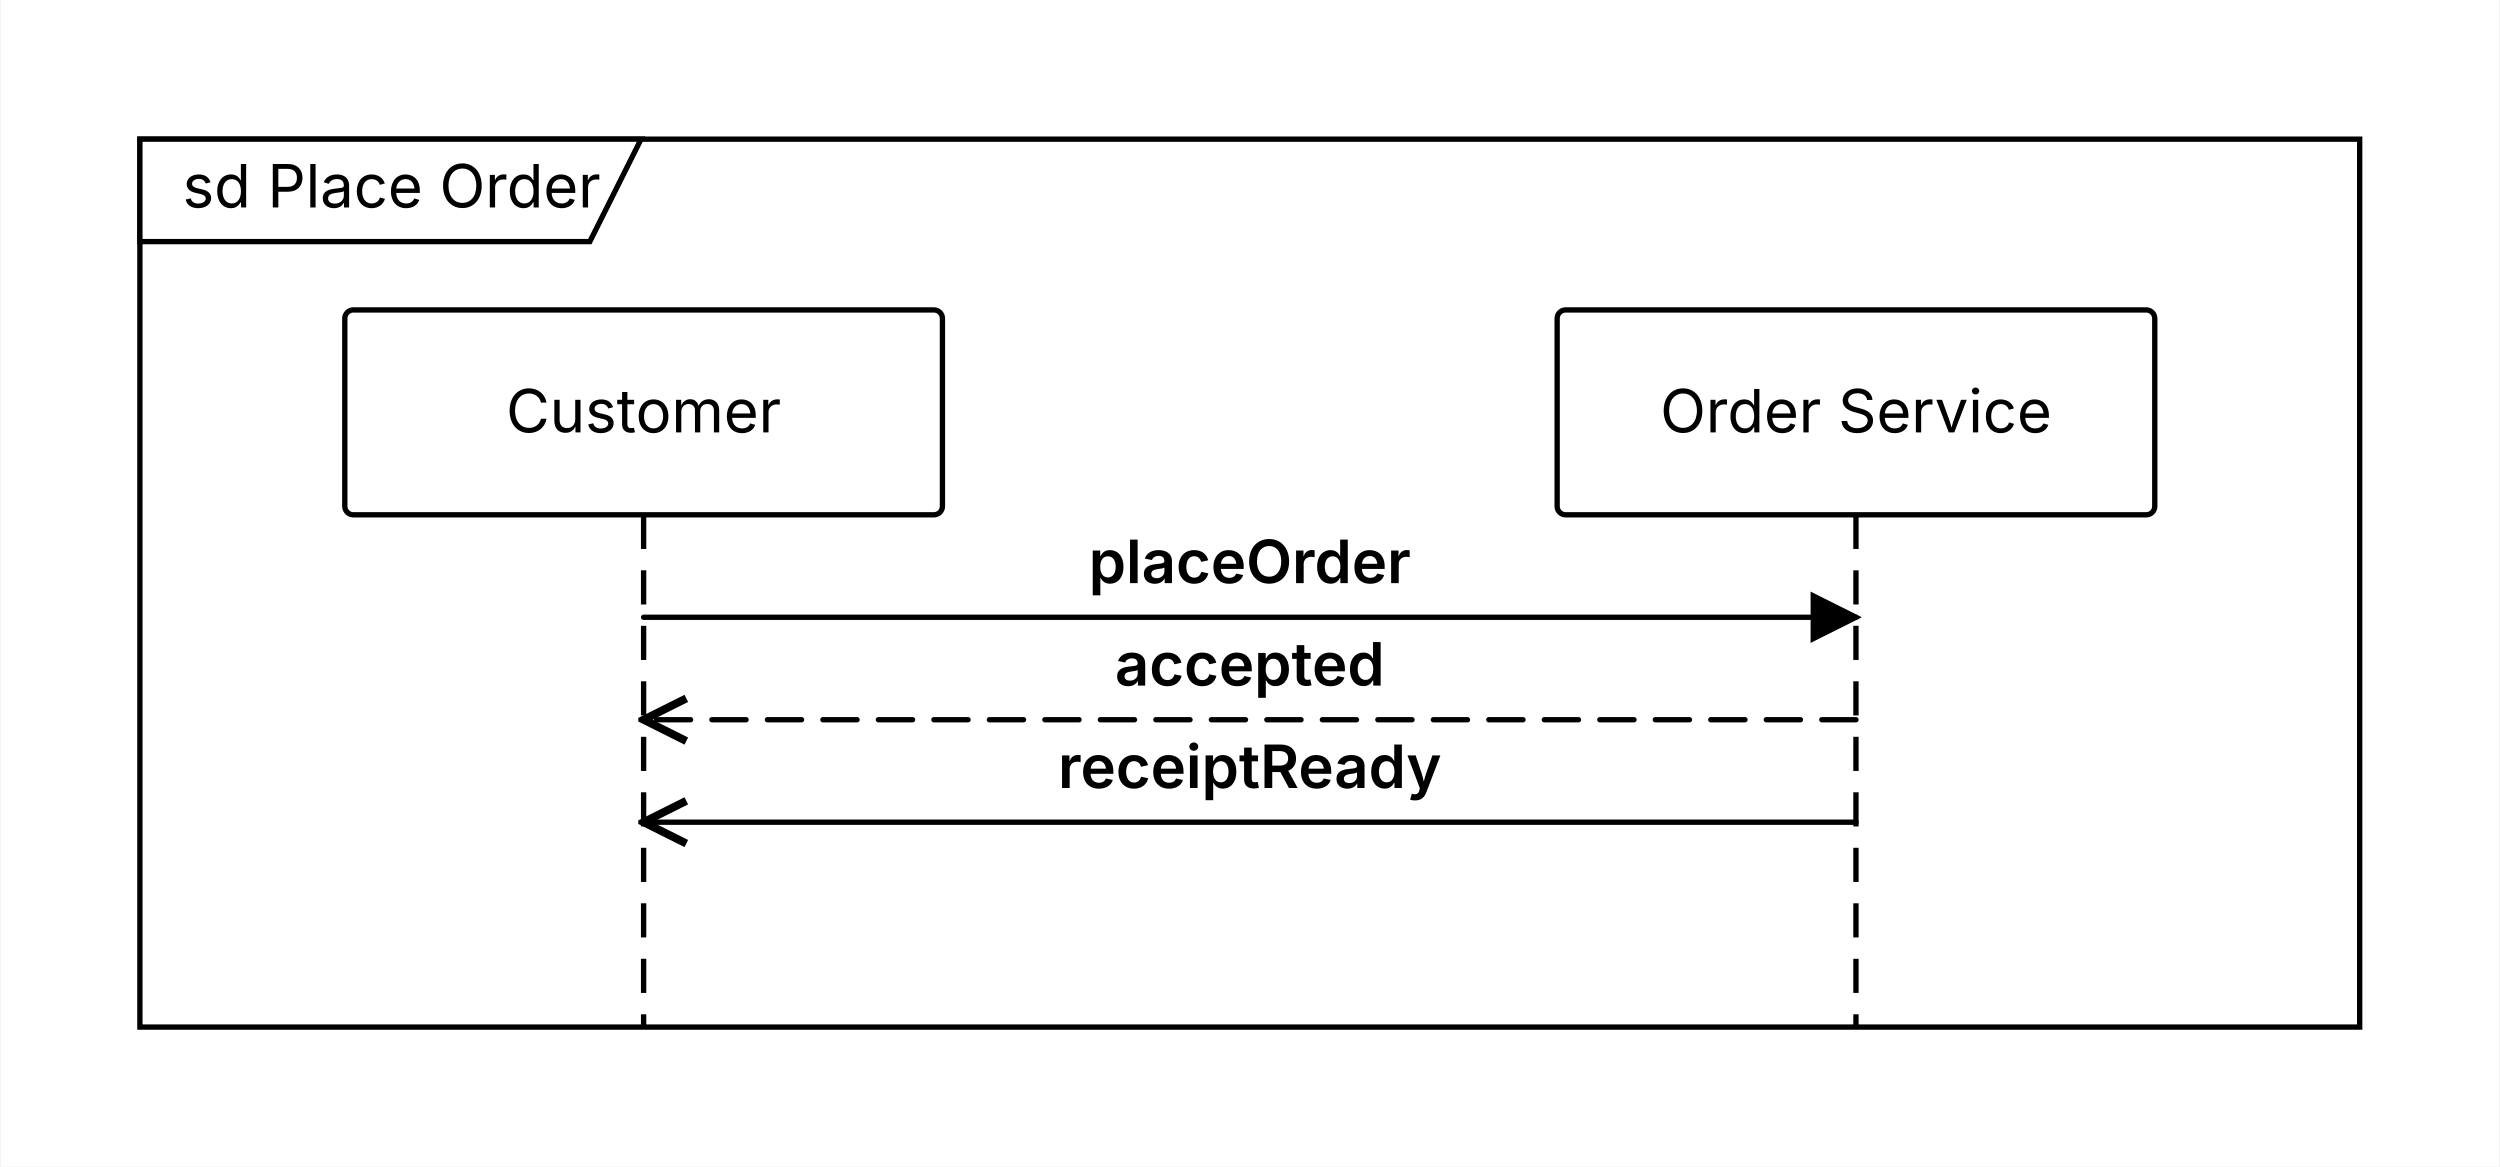
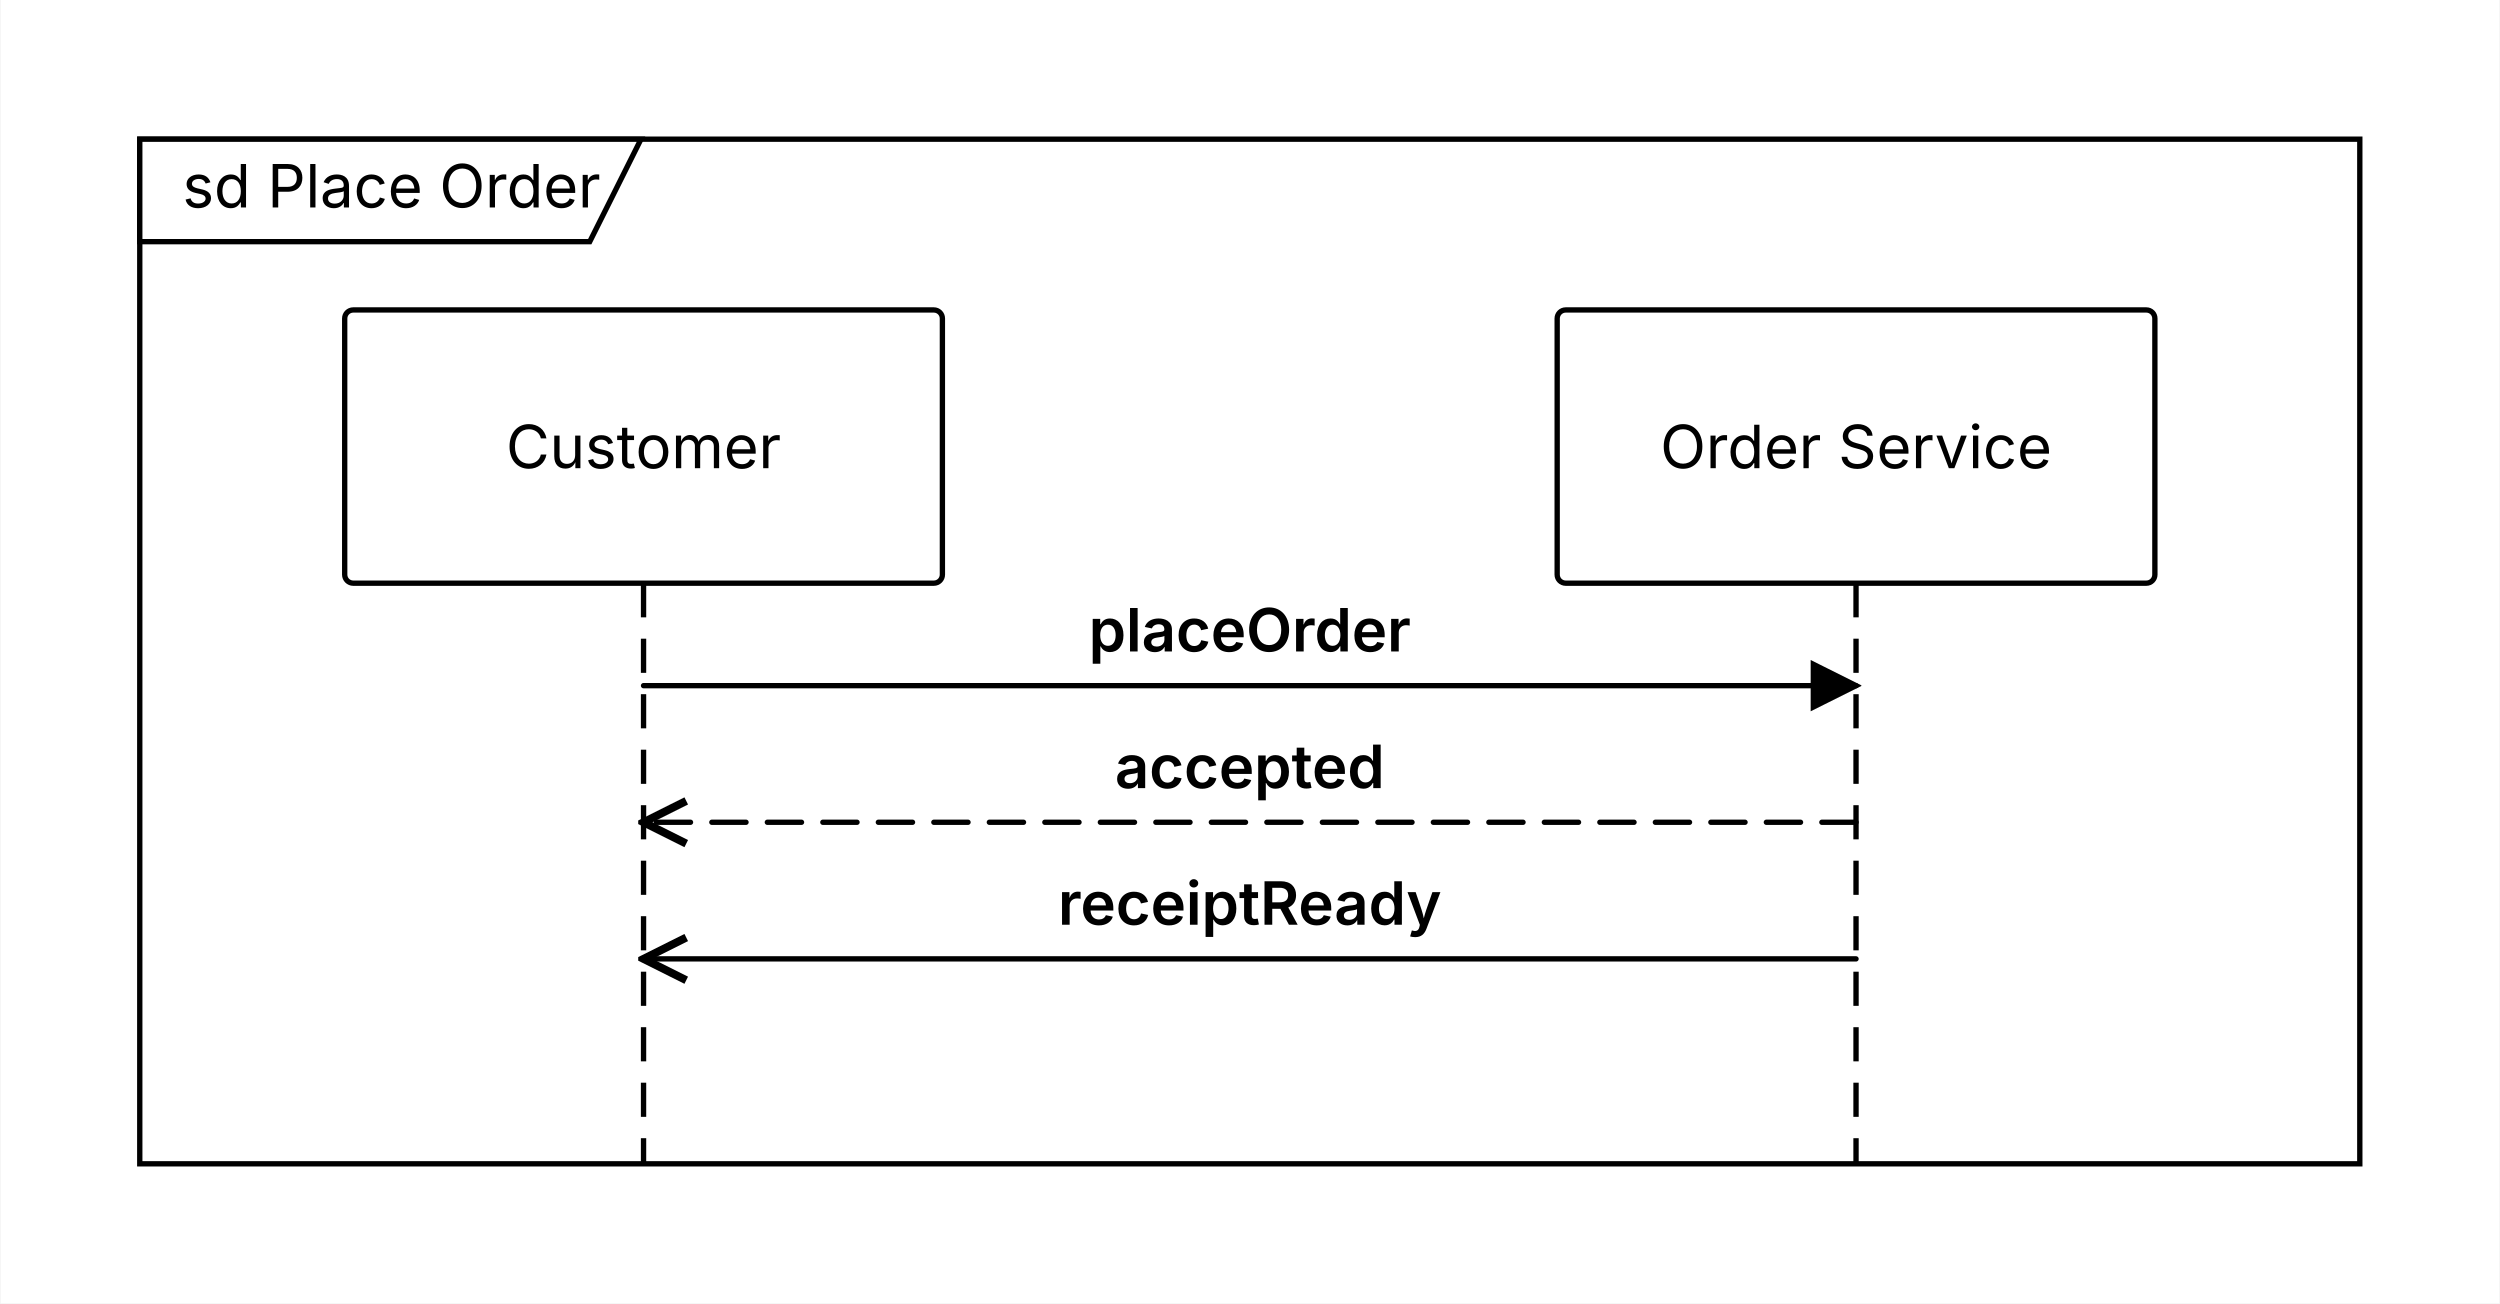
- <svg xmlns="http://www.w3.org/2000/svg" role="img" width="585" height="273" viewBox="60.4 219.4 585.3 273.3">
-   <rect x="60.4" y="219.4" width="585.3" height="273.3" fill="#ffffff" />
+ <svg xmlns="http://www.w3.org/2000/svg" role="img" width="585" height="305" viewBox="60.4 219.4 585.3 305.3">
+   <rect x="60.4" y="219.4" width="585.3" height="305.3" fill="#ffffff" />
  <g font-family="Inter, Arial, sans-serif" font-size="14">
    <g data-dediren-node-id="interaction-place-order" data-dediren-node-type="Interaction" data-dediren-sequence-interaction="true">
-       <rect data-dediren-node-shape="uml_interaction" x="93.0" y="252.0" width="520.0" height="208.0" rx="0" fill="#ffffff" stroke="#000000" stroke-width="1.25" />
+       <rect data-dediren-node-shape="uml_interaction" x="93.0" y="252.0" width="520.0" height="240.0" rx="0" fill="#ffffff" stroke="#000000" stroke-width="1.25" />
      <path data-dediren-sequence-interaction-title="true" d="M 93.0 252.0 H 210.4 L 198.4 276.0 V 276.0 H 93.0 Z" fill="#ffffff" stroke="#000000" stroke-width="1.25" />
      <text x="103.0" y="268.0" fill="#000000">sd Place Order</text>
    </g>
    <g data-dediren-node-id="customer" data-dediren-node-type="Lifeline" data-dediren-sequence-lifeline="true">
-       <rect data-dediren-node-shape="uml_lifeline" x="141.0" y="292.0" width="140.0" height="48.0" rx="2" fill="#ffffff" stroke="#000000" stroke-width="1.25" />
+       <rect data-dediren-node-shape="uml_lifeline" x="141.0" y="292.0" width="140.0" height="64.0" rx="2" fill="#ffffff" stroke="#000000" stroke-width="1.25" />
      <g data-dediren-node-decorator="uml_lifeline" />
-       <text x="211.0" y="320.7" text-anchor="middle" fill="#000000">Customer</text>
+       <text x="211.0" y="324.0" text-anchor="middle" dominant-baseline="middle" fill="#000000" font-size="14.0" textLength="60.6" lengthAdjust="spacing">Customer</text>
    </g>
    <g data-dediren-node-id="service" data-dediren-node-type="Lifeline" data-dediren-sequence-lifeline="true">
-       <rect data-dediren-node-shape="uml_lifeline" x="425.0" y="292.0" width="140.0" height="48.0" rx="2" fill="#ffffff" stroke="#000000" stroke-width="1.25" />
+       <rect data-dediren-node-shape="uml_lifeline" x="425.0" y="292.0" width="140.0" height="64.0" rx="2" fill="#ffffff" stroke="#000000" stroke-width="1.25" />
      <g data-dediren-node-decorator="uml_lifeline" />
-       <text x="495.0" y="320.7" text-anchor="middle" fill="#000000">Order Service</text>
+       <text x="495.0" y="324.0" text-anchor="middle" dominant-baseline="middle" fill="#000000" font-size="14.0" textLength="86.3" lengthAdjust="spacing">Order Service</text>
    </g>
-     <line data-dediren-sequence-lifeline-stem="customer" x1="211.0" y1="340.0" x2="211.0" y2="460.0" stroke="#000000" stroke-width="1.25" stroke-dasharray="8 5" />
-     <line data-dediren-sequence-lifeline-stem="service" x1="495.0" y1="340.0" x2="495.0" y2="460.0" stroke="#000000" stroke-width="1.25" stroke-dasharray="8 5" />
+     <line data-dediren-sequence-lifeline-stem="customer" x1="211.0" y1="356.0" x2="211.0" y2="492.0" stroke="#000000" stroke-width="1.25" stroke-dasharray="8 5" />
+     <line data-dediren-sequence-lifeline-stem="service" x1="495.0" y1="356.0" x2="495.0" y2="492.0" stroke="#000000" stroke-width="1.25" stroke-dasharray="8 5" />
    <g data-dediren-edge-id="m1" data-dediren-sequence-message-sort="synchCall">
      <marker id="marker-end-m1" data-dediren-edge-marker-end="filled_arrow" markerWidth="10" markerHeight="10" refX="9" refY="5" orient="auto">
        <path d="M 1 1 L 9 5 L 1 9 Z" fill="#000000" stroke="#000000" stroke-width="1" />
      </marker>
-       <path data-dediren-sequence-message="m1" d="M 211.0 364.0 L 495.0 364.0" fill="none" stroke="#000000" stroke-width="1.25" stroke-linecap="round" stroke-linejoin="round" marker-end="url(#marker-end-m1)" />
-       <text data-dediren-sequence-message-label="m1" x="353.0" y="356.0" text-anchor="middle" fill="#000000" font-size="14" font-weight="600">placeOrder</text>
+       <path data-dediren-sequence-message="m1" d="M 211.0 380.0 L 495.0 380.0" fill="none" stroke="#000000" stroke-width="1.25" stroke-linecap="round" stroke-linejoin="round" marker-end="url(#marker-end-m1)" />
+       <text data-dediren-sequence-message-label="m1" x="353.0" y="372.0" text-anchor="middle" fill="#000000" font-size="14" font-weight="600">placeOrder</text>
    </g>
    <g data-dediren-edge-id="m2" data-dediren-sequence-message-sort="reply">
      <marker id="marker-end-m2" data-dediren-edge-marker-end="open_arrow" markerWidth="10" markerHeight="10" refX="9" refY="5" orient="auto">
        <path d="M 1 1 L 9 5 L 1 9" fill="none" stroke="#000000" stroke-width="1.5" />
      </marker>
-       <path data-dediren-sequence-message="m2" d="M 495.0 388.0 L 211.0 388.0" fill="none" stroke="#000000" stroke-width="1.25" stroke-linecap="round" stroke-linejoin="round" stroke-dasharray="8 5" marker-end="url(#marker-end-m2)" />
-       <text data-dediren-sequence-message-label="m2" x="353.0" y="380.0" text-anchor="middle" fill="#000000" font-size="14" font-weight="600">accepted</text>
+       <path data-dediren-sequence-message="m2" d="M 495.0 412.0 L 211.0 412.0" fill="none" stroke="#000000" stroke-width="1.25" stroke-linecap="round" stroke-linejoin="round" stroke-dasharray="8 5" marker-end="url(#marker-end-m2)" />
+       <text data-dediren-sequence-message-label="m2" x="353.0" y="404.0" text-anchor="middle" fill="#000000" font-size="14" font-weight="600">accepted</text>
    </g>
    <g data-dediren-edge-id="m3" data-dediren-sequence-message-sort="asynchSignal">
      <marker id="marker-end-m3" data-dediren-edge-marker-end="open_arrow" markerWidth="10" markerHeight="10" refX="9" refY="5" orient="auto">
        <path d="M 1 1 L 9 5 L 1 9" fill="none" stroke="#000000" stroke-width="1.5" />
      </marker>
-       <path data-dediren-sequence-message="m3" d="M 495.0 412.0 L 211.0 412.0" fill="none" stroke="#000000" stroke-width="1.25" stroke-linecap="round" stroke-linejoin="round" marker-end="url(#marker-end-m3)" />
-       <text data-dediren-sequence-message-label="m3" x="353.0" y="404.0" text-anchor="middle" fill="#000000" font-size="14" font-weight="600">receiptReady</text>
+       <path data-dediren-sequence-message="m3" d="M 495.0 444.0 L 211.0 444.0" fill="none" stroke="#000000" stroke-width="1.25" stroke-linecap="round" stroke-linejoin="round" marker-end="url(#marker-end-m3)" />
+       <text data-dediren-sequence-message-label="m3" x="353.0" y="436.0" text-anchor="middle" fill="#000000" font-size="14" font-weight="600">receiptReady</text>
    </g>
  </g>
</svg>
